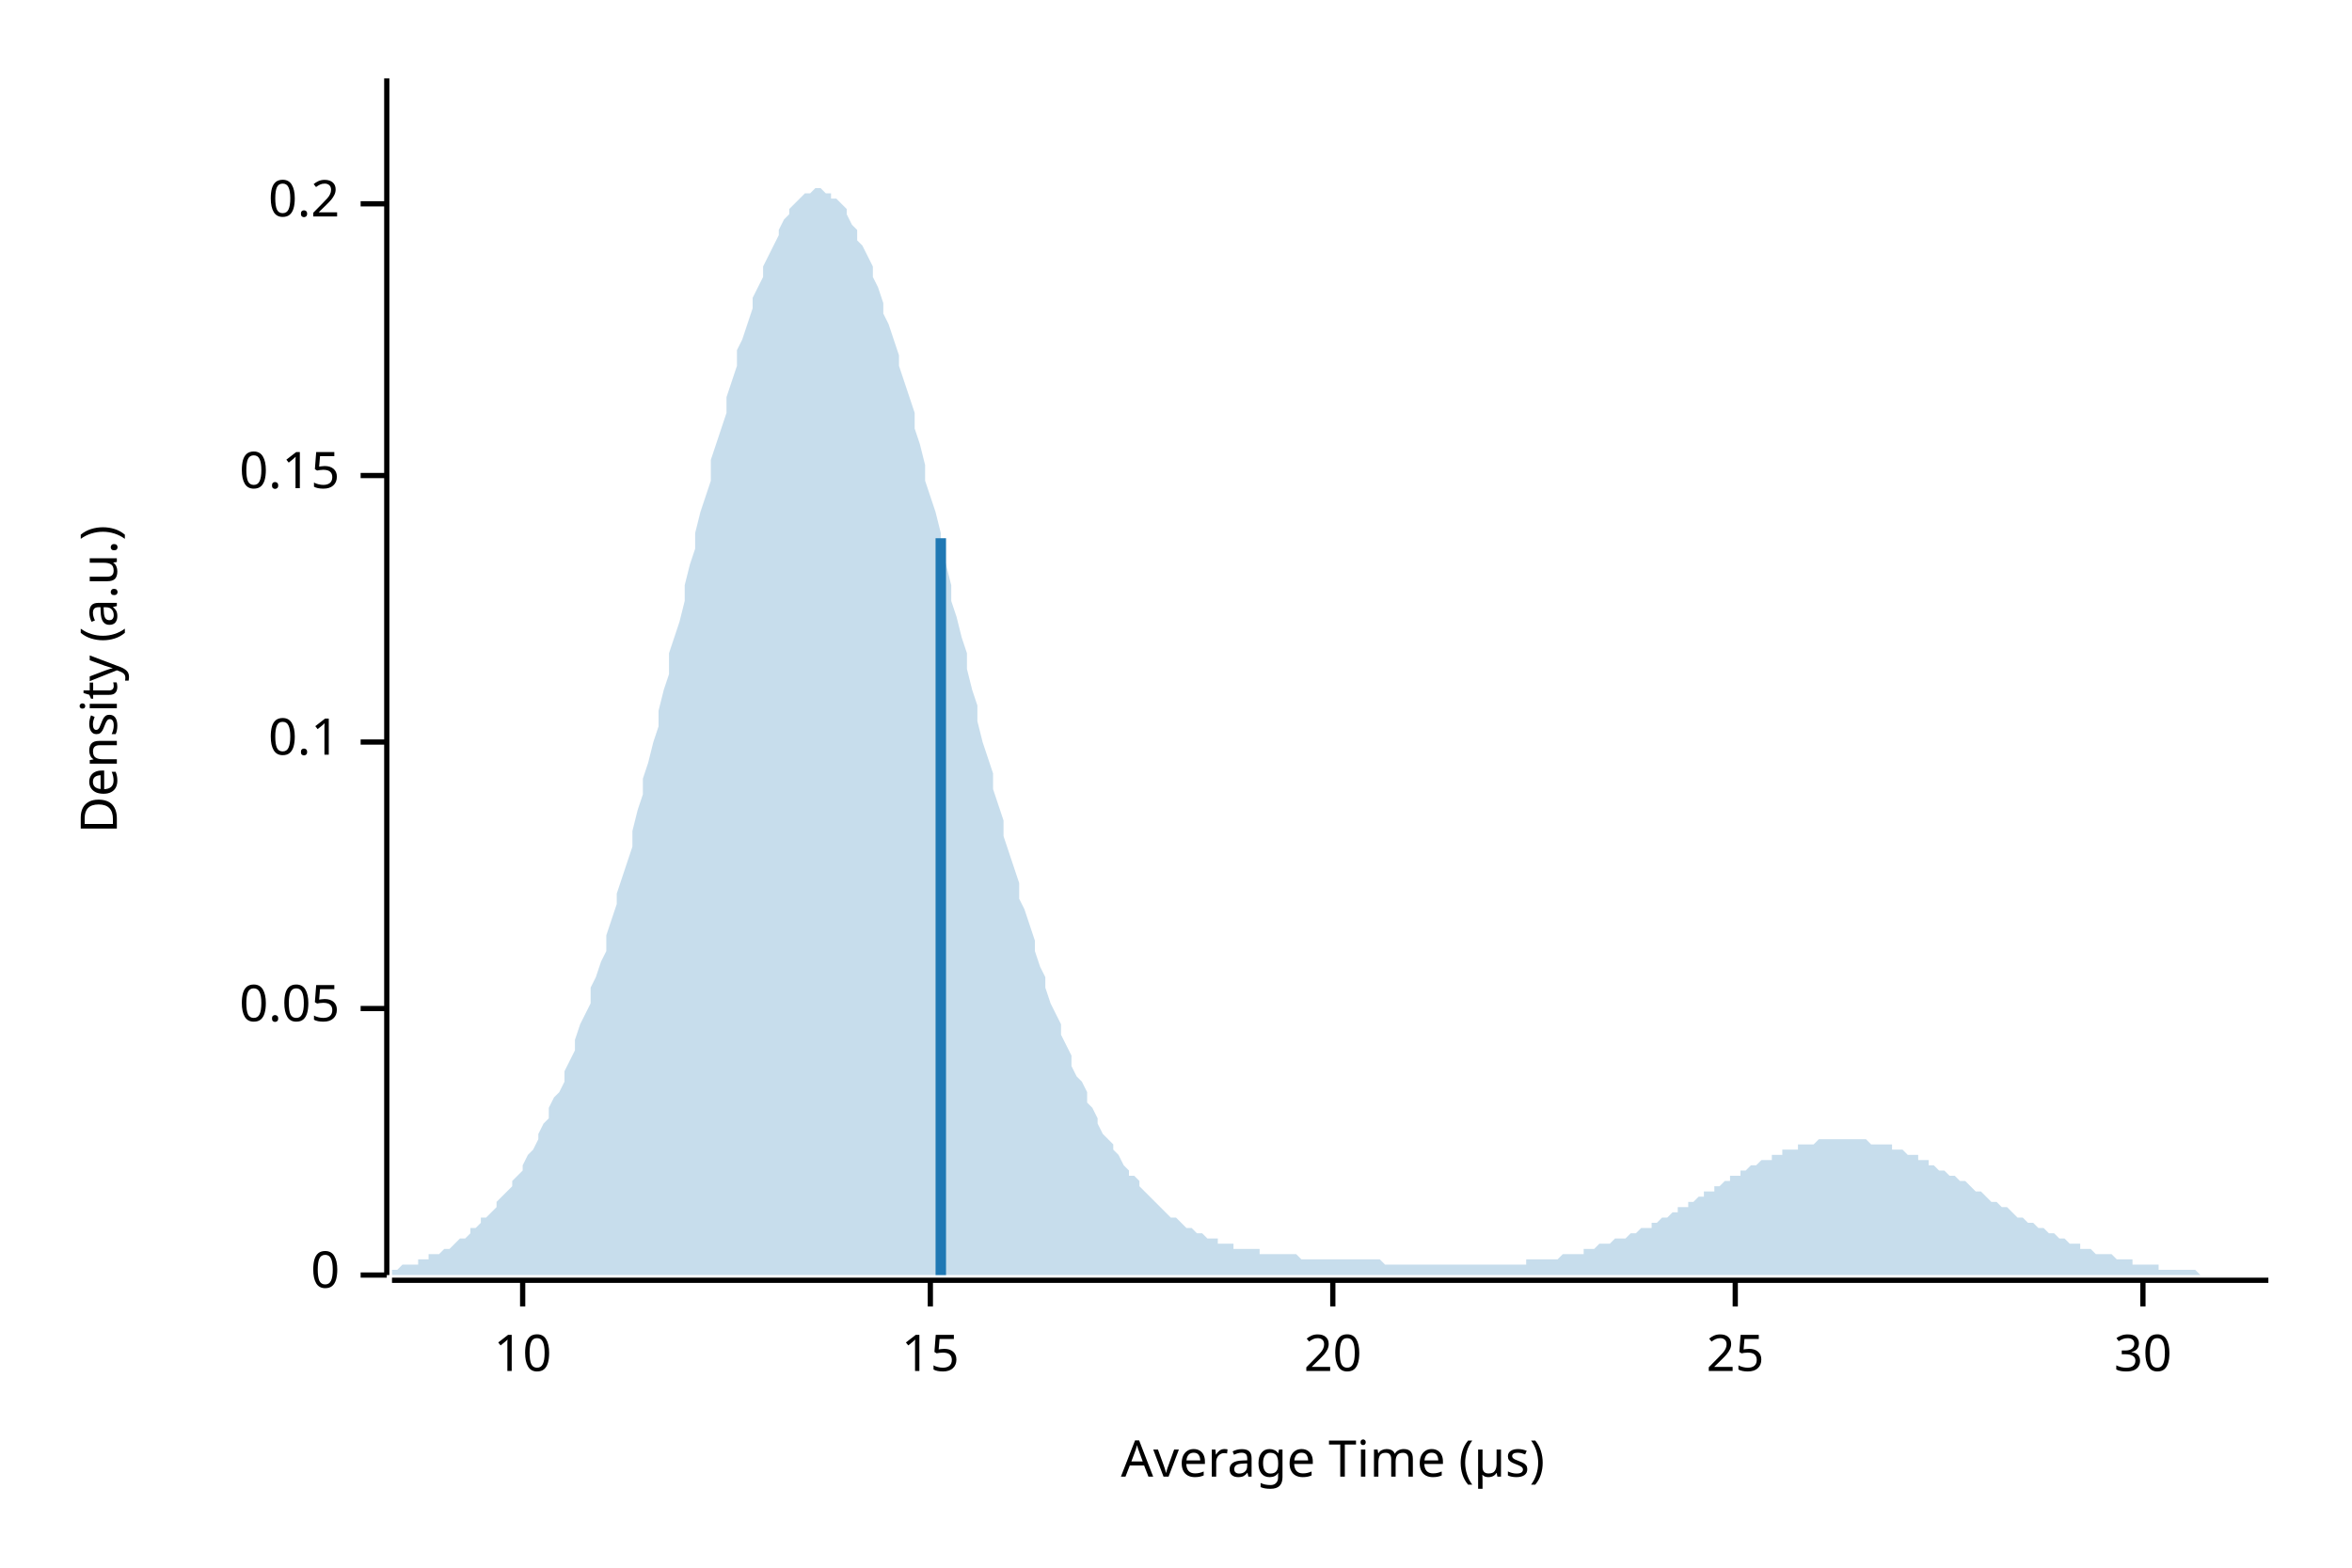
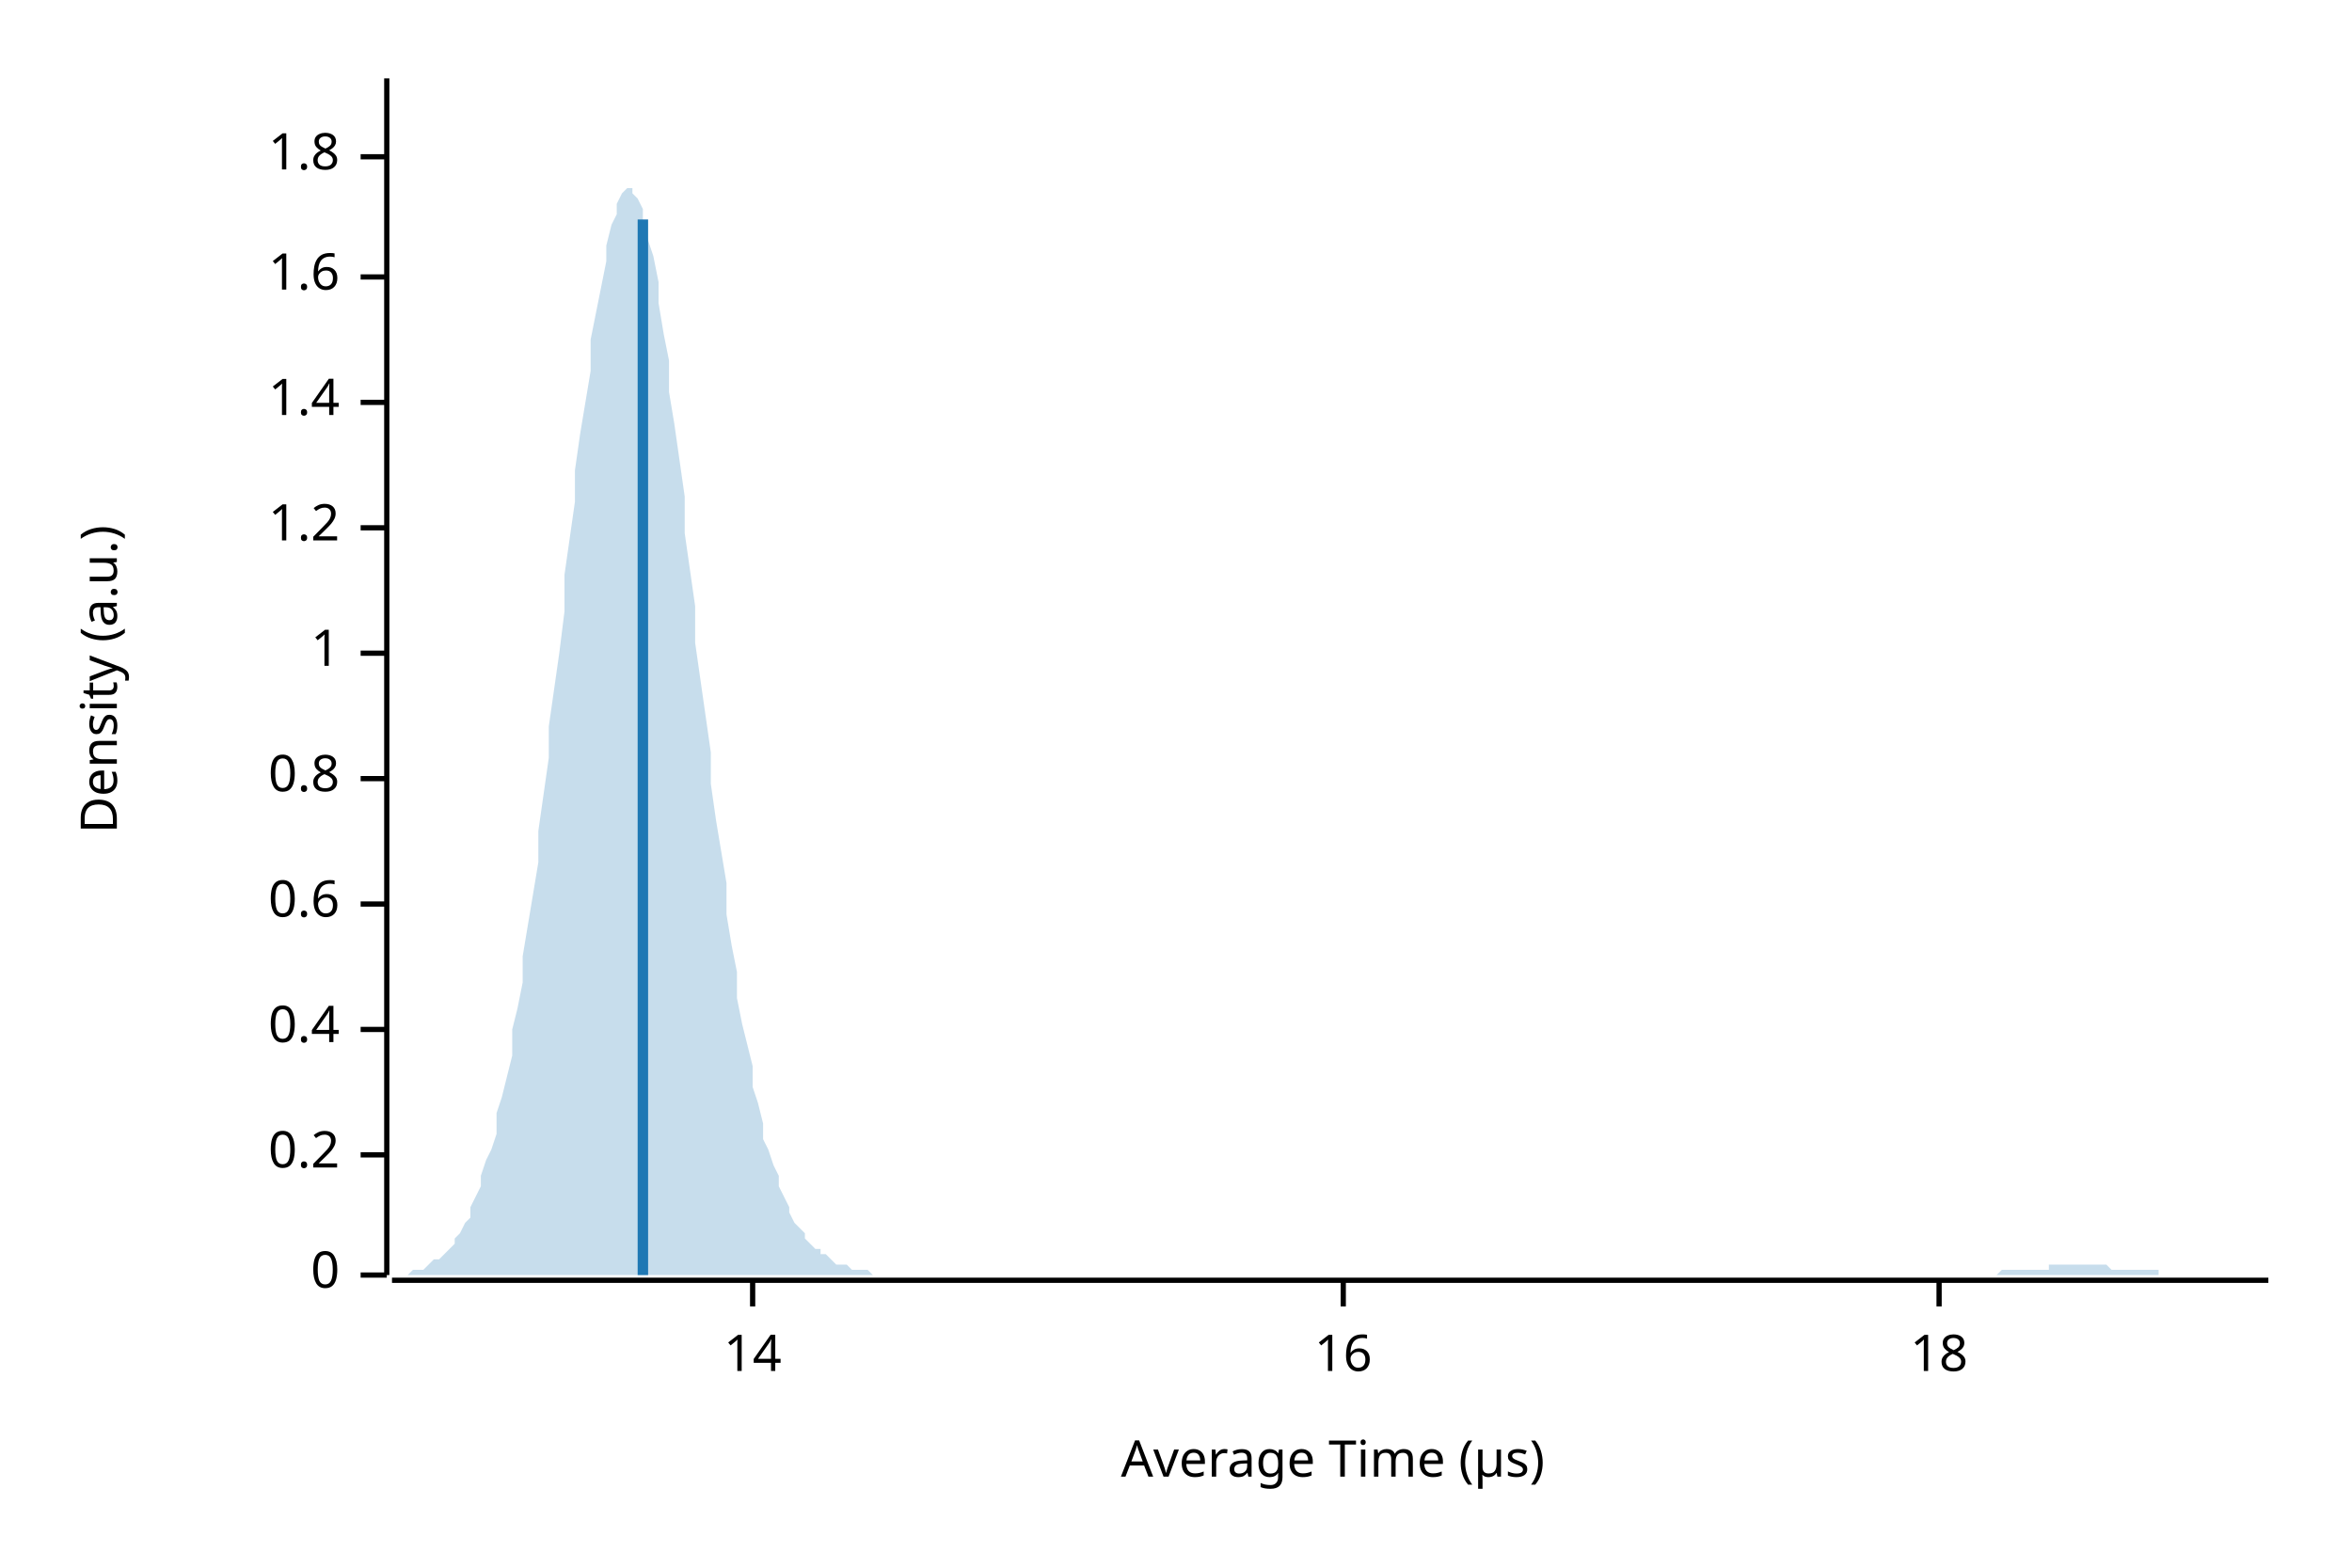
<svg xmlns="http://www.w3.org/2000/svg" width="450" height="300" viewBox="0 0 450 300">
  <text x="15" y="130" dy="0.76em" text-anchor="middle" font-family="sans-serif" font-size="9.677" opacity="1" fill="#000000" transform="rotate(270, 15, 130)">
Density (a.u.)
</text>
  <text x="255" y="285" dy="-0.5ex" text-anchor="middle" font-family="sans-serif" font-size="9.677" opacity="1" fill="#000000">
Average Time (µs)
</text>
  <polyline fill="none" opacity="1" stroke="#000000" stroke-width="1" points="74,15 74,244 " />
  <text x="65" y="244" dy="0.5ex" text-anchor="end" font-family="sans-serif" font-size="9.677" opacity="1" fill="#000000">
0
</text>
  <polyline fill="none" opacity="1" stroke="#000000" stroke-width="1" points="69,244 74,244 " />
-   <text x="65" y="193" dy="0.5ex" text-anchor="end" font-family="sans-serif" font-size="9.677" opacity="1" fill="#000000">
- 0.05
- </text>
-   <polyline fill="none" opacity="1" stroke="#000000" stroke-width="1" points="69,193 74,193 " />
-   <text x="65" y="142" dy="0.5ex" text-anchor="end" font-family="sans-serif" font-size="9.677" opacity="1" fill="#000000">
- 0.1
- </text>
-   <polyline fill="none" opacity="1" stroke="#000000" stroke-width="1" points="69,142 74,142 " />
-   <text x="65" y="91" dy="0.5ex" text-anchor="end" font-family="sans-serif" font-size="9.677" opacity="1" fill="#000000">
- 0.15
- </text>
-   <polyline fill="none" opacity="1" stroke="#000000" stroke-width="1" points="69,91 74,91 " />
-   <text x="65" y="39" dy="0.5ex" text-anchor="end" font-family="sans-serif" font-size="9.677" opacity="1" fill="#000000">
+   <text x="65" y="221" dy="0.5ex" text-anchor="end" font-family="sans-serif" font-size="9.677" opacity="1" fill="#000000">
0.2
</text>
-   <polyline fill="none" opacity="1" stroke="#000000" stroke-width="1" points="69,39 74,39 " />
+   <polyline fill="none" opacity="1" stroke="#000000" stroke-width="1" points="69,221 74,221 " />
+   <text x="65" y="197" dy="0.5ex" text-anchor="end" font-family="sans-serif" font-size="9.677" opacity="1" fill="#000000">
+ 0.4
+ </text>
+   <polyline fill="none" opacity="1" stroke="#000000" stroke-width="1" points="69,197 74,197 " />
+   <text x="65" y="173" dy="0.5ex" text-anchor="end" font-family="sans-serif" font-size="9.677" opacity="1" fill="#000000">
+ 0.6
+ </text>
+   <polyline fill="none" opacity="1" stroke="#000000" stroke-width="1" points="69,173 74,173 " />
+   <text x="65" y="149" dy="0.5ex" text-anchor="end" font-family="sans-serif" font-size="9.677" opacity="1" fill="#000000">
+ 0.8
+ </text>
+   <polyline fill="none" opacity="1" stroke="#000000" stroke-width="1" points="69,149 74,149 " />
+   <text x="65" y="125" dy="0.5ex" text-anchor="end" font-family="sans-serif" font-size="9.677" opacity="1" fill="#000000">
+ 1
+ </text>
+   <polyline fill="none" opacity="1" stroke="#000000" stroke-width="1" points="69,125 74,125 " />
+   <text x="65" y="101" dy="0.5ex" text-anchor="end" font-family="sans-serif" font-size="9.677" opacity="1" fill="#000000">
+ 1.2
+ </text>
+   <polyline fill="none" opacity="1" stroke="#000000" stroke-width="1" points="69,101 74,101 " />
+   <text x="65" y="77" dy="0.5ex" text-anchor="end" font-family="sans-serif" font-size="9.677" opacity="1" fill="#000000">
+ 1.4
+ </text>
+   <polyline fill="none" opacity="1" stroke="#000000" stroke-width="1" points="69,77 74,77 " />
+   <text x="65" y="53" dy="0.5ex" text-anchor="end" font-family="sans-serif" font-size="9.677" opacity="1" fill="#000000">
+ 1.6
+ </text>
+   <polyline fill="none" opacity="1" stroke="#000000" stroke-width="1" points="69,53 74,53 " />
+   <text x="65" y="30" dy="0.5ex" text-anchor="end" font-family="sans-serif" font-size="9.677" opacity="1" fill="#000000">
+ 1.8
+ </text>
+   <polyline fill="none" opacity="1" stroke="#000000" stroke-width="1" points="69,30 74,30 " />
  <polyline fill="none" opacity="1" stroke="#000000" stroke-width="1" points="75,245 434,245 " />
-   <text x="100" y="255" dy="0.76em" text-anchor="middle" font-family="sans-serif" font-size="9.677" opacity="1" fill="#000000">
- 10
+   <text x="144" y="255" dy="0.76em" text-anchor="middle" font-family="sans-serif" font-size="9.677" opacity="1" fill="#000000">
+ 14
</text>
-   <polyline fill="none" opacity="1" stroke="#000000" stroke-width="1" points="100,245 100,250 " />
-   <text x="178" y="255" dy="0.76em" text-anchor="middle" font-family="sans-serif" font-size="9.677" opacity="1" fill="#000000">
- 15
+   <polyline fill="none" opacity="1" stroke="#000000" stroke-width="1" points="144,245 144,250 " />
+   <text x="257" y="255" dy="0.76em" text-anchor="middle" font-family="sans-serif" font-size="9.677" opacity="1" fill="#000000">
+ 16
</text>
-   <polyline fill="none" opacity="1" stroke="#000000" stroke-width="1" points="178,245 178,250 " />
-   <text x="255" y="255" dy="0.76em" text-anchor="middle" font-family="sans-serif" font-size="9.677" opacity="1" fill="#000000">
- 20
+   <polyline fill="none" opacity="1" stroke="#000000" stroke-width="1" points="257,245 257,250 " />
+   <text x="371" y="255" dy="0.76em" text-anchor="middle" font-family="sans-serif" font-size="9.677" opacity="1" fill="#000000">
+ 18
</text>
-   <polyline fill="none" opacity="1" stroke="#000000" stroke-width="1" points="255,245 255,250 " />
-   <text x="332" y="255" dy="0.76em" text-anchor="middle" font-family="sans-serif" font-size="9.677" opacity="1" fill="#000000">
- 25
- </text>
-   <polyline fill="none" opacity="1" stroke="#000000" stroke-width="1" points="332,245 332,250 " />
-   <text x="410" y="255" dy="0.76em" text-anchor="middle" font-family="sans-serif" font-size="9.677" opacity="1" fill="#000000">
- 30
- </text>
-   <polyline fill="none" opacity="1" stroke="#000000" stroke-width="1" points="410,245 410,250 " />
-   <polygon opacity="0.25" fill="#1F78B4" points="75,243 75,243 76,243 77,242 77,242 78,242 79,242 80,242 80,241 81,241 82,241 82,240 83,240 84,240 85,239 85,239 86,239 87,238 87,238 88,237 89,237 90,236 90,235 91,235 92,234 92,233 93,233 94,232 95,231 95,230 96,229 97,228 98,227 98,226 99,225 100,224 100,223 101,221 102,220 103,218 103,217 104,215 105,214 105,212 106,210 107,209 108,207 108,205 109,203 110,201 110,199 111,196 112,194 113,192 113,189 114,187 115,184 116,182 116,179 117,176 118,173 118,171 119,168 120,165 121,162 121,159 122,155 123,152 123,149 124,146 125,142 126,139 126,136 127,132 128,129 128,125 129,122 130,119 131,115 131,112 132,108 133,105 133,102 134,98 135,95 136,92 136,88 137,85 138,82 139,79 139,76 140,73 141,70 141,67 142,65 143,62 144,59 144,57 145,55 146,53 146,51 147,49 148,47 149,45 149,44 150,42 151,41 151,40 152,39 153,38 154,37 154,37 155,37 156,36 157,36 157,36 158,37 159,37 159,38 160,38 161,39 162,40 162,41 163,43 164,44 164,46 165,47 166,49 167,51 167,53 168,55 169,58 169,60 170,62 171,65 172,68 172,70 173,73 174,76 175,79 175,82 176,85 177,89 177,92 178,95 179,98 180,102 180,105 181,108 182,112 182,115 183,118 184,122 185,125 185,128 186,132 187,135 187,138 188,142 189,145 190,148 190,151 191,154 192,157 192,160 193,163 194,166 195,169 195,172 196,174 197,177 198,180 198,182 199,185 200,187 200,189 201,192 202,194 203,196 203,198 204,200 205,202 205,204 206,206 207,207 208,209 208,211 209,212 210,214 210,215 211,217 212,218 213,219 213,220 214,221 215,223 216,224 216,225 217,225 218,226 218,227 219,228 220,229 221,230 221,230 222,231 223,232 223,232 224,233 225,233 226,234 226,234 227,235 228,235 228,235 229,236 230,236 231,237 231,237 232,237 233,237 233,238 234,238 235,238 236,238 236,239 237,239 238,239 239,239 239,239 240,239 241,239 241,240 242,240 243,240 244,240 244,240 245,240 246,240 246,240 247,240 248,240 249,241 249,241 250,241 251,241 251,241 252,241 253,241 254,241 254,241 255,241 256,241 257,241 257,241 258,241 259,241 259,241 260,241 261,241 262,241 262,241 263,241 264,241 264,241 265,242 266,242 267,242 267,242 268,242 269,242 269,242 270,242 271,242 272,242 272,242 273,242 274,242 275,242 275,242 276,242 277,242 277,242 278,242 279,242 280,242 280,242 281,242 282,242 282,242 283,242 284,242 285,242 285,242 286,242 287,242 287,242 288,242 289,242 290,242 290,242 291,242 292,242 292,241 293,241 294,241 295,241 295,241 296,241 297,241 298,241 298,241 299,240 300,240 300,240 301,240 302,240 303,240 303,239 304,239 305,239 305,239 306,238 307,238 308,238 308,238 309,237 310,237 310,237 311,237 312,236 313,236 313,236 314,235 315,235 316,235 316,234 317,234 318,233 318,233 319,233 320,232 321,232 321,231 322,231 323,231 323,230 324,230 325,229 326,229 326,228 327,228 328,228 328,227 329,227 330,226 331,226 331,225 332,225 333,225 333,224 334,224 335,223 336,223 336,223 337,222 338,222 339,222 339,221 340,221 341,221 341,220 342,220 343,220 344,220 344,219 345,219 346,219 346,219 347,219 348,218 349,218 349,218 350,218 351,218 351,218 352,218 353,218 354,218 354,218 355,218 356,218 357,218 357,218 358,219 359,219 359,219 360,219 361,219 362,219 362,220 363,220 364,220 364,220 365,221 366,221 367,221 367,222 368,222 369,222 369,223 370,223 371,224 372,224 372,224 373,225 374,225 375,226 375,226 376,226 377,227 377,227 378,228 379,228 380,229 380,229 381,230 382,230 382,230 383,231 384,231 385,232 385,232 386,233 387,233 387,233 388,234 389,234 390,235 390,235 391,235 392,236 392,236 393,236 394,237 395,237 395,237 396,238 397,238 398,238 398,239 399,239 400,239 400,239 401,240 402,240 403,240 403,240 404,240 405,241 405,241 406,241 407,241 408,241 408,242 409,242 410,242 410,242 411,242 412,242 413,242 413,243 414,243 415,243 416,243 416,243 417,243 418,243 418,243 419,243 420,243 421,244 421,244 422,244 423,244 423,244 424,244 425,244 426,244 426,244 427,244 428,244 428,244 429,244 430,244 431,244 431,244 432,244 433,244 434,244 434,244 75,244 " />
-   <polyline fill="none" opacity="1" stroke="#1F78B4" stroke-width="2" points="180,244 180,103 " />
+   <polyline fill="none" opacity="1" stroke="#000000" stroke-width="1" points="371,245 371,250 " />
+   <polygon opacity="0.25" fill="#1F78B4" points="75,244 75,244 76,244 77,244 77,244 78,244 79,243 80,243 80,243 81,243 82,242 82,242 83,241 84,241 85,240 85,240 86,239 87,238 87,237 88,236 89,234 90,233 90,231 91,229 92,227 92,225 93,222 94,220 95,217 95,213 96,210 97,206 98,202 98,197 99,193 100,188 100,183 101,177 102,171 103,165 103,159 104,152 105,145 105,139 106,132 107,125 108,117 108,110 109,103 110,96 110,90 111,83 112,77 113,71 113,65 114,60 115,55 116,50 116,47 117,43 118,41 118,39 119,37 120,36 121,36 121,37 122,38 123,40 123,43 124,46 125,49 126,54 126,58 127,64 128,69 128,75 129,81 130,88 131,95 131,102 132,109 133,116 133,123 134,130 135,137 136,144 136,150 137,157 138,163 139,169 139,175 140,181 141,186 141,191 142,196 143,200 144,204 144,208 145,211 146,215 146,218 147,220 148,223 149,225 149,227 150,229 151,231 151,232 152,234 153,235 154,236 154,237 155,238 156,239 157,239 157,240 158,240 159,241 159,241 160,242 161,242 162,242 162,242 163,243 164,243 164,243 165,243 166,243 167,244 167,244 168,244 169,244 169,244 170,244 171,244 172,244 172,244 173,244 174,244 175,244 175,244 176,244 177,244 177,244 178,244 179,244 180,244 180,244 181,244 182,244 182,244 183,244 184,244 185,244 185,244 186,244 187,244 187,244 188,244 189,244 190,244 190,244 191,244 192,244 192,244 193,244 194,244 195,244 195,244 196,244 197,244 198,244 198,244 199,244 200,244 200,244 201,244 202,244 203,244 203,244 204,244 205,244 205,244 206,244 207,244 208,244 208,244 209,244 210,244 210,244 211,244 212,244 213,244 213,244 214,244 215,244 216,244 216,244 217,244 218,244 218,244 219,244 220,244 221,244 221,244 222,244 223,244 223,244 224,244 225,244 226,244 226,244 227,244 228,244 228,244 229,244 230,244 231,244 231,244 232,244 233,244 233,244 234,244 235,244 236,244 236,244 237,244 238,244 239,244 239,244 240,244 241,244 241,244 242,244 243,244 244,244 244,244 245,244 246,244 246,244 247,244 248,244 249,244 249,244 250,244 251,244 251,244 252,244 253,244 254,244 254,244 255,244 256,244 257,244 257,244 258,244 259,244 259,244 260,244 261,244 262,244 262,244 263,244 264,244 264,244 265,244 266,244 267,244 267,244 268,244 269,244 269,244 270,244 271,244 272,244 272,244 273,244 274,244 275,244 275,244 276,244 277,244 277,244 278,244 279,244 280,244 280,244 281,244 282,244 282,244 283,244 284,244 285,244 285,244 286,244 287,244 287,244 288,244 289,244 290,244 290,244 291,244 292,244 292,244 293,244 294,244 295,244 295,244 296,244 297,244 298,244 298,244 299,244 300,244 300,244 301,244 302,244 303,244 303,244 304,244 305,244 305,244 306,244 307,244 308,244 308,244 309,244 310,244 310,244 311,244 312,244 313,244 313,244 314,244 315,244 316,244 316,244 317,244 318,244 318,244 319,244 320,244 321,244 321,244 322,244 323,244 323,244 324,244 325,244 326,244 326,244 327,244 328,244 328,244 329,244 330,244 331,244 331,244 332,244 333,244 333,244 334,244 335,244 336,244 336,244 337,244 338,244 339,244 339,244 340,244 341,244 341,244 342,244 343,244 344,244 344,244 345,244 346,244 346,244 347,244 348,244 349,244 349,244 350,244 351,244 351,244 352,244 353,244 354,244 354,244 355,244 356,244 357,244 357,244 358,244 359,244 359,244 360,244 361,244 362,244 362,244 363,244 364,244 364,244 365,244 366,244 367,244 367,244 368,244 369,244 369,244 370,244 371,244 372,244 372,244 373,244 374,244 375,244 375,244 376,244 377,244 377,244 378,244 379,244 380,244 380,244 381,244 382,244 382,244 383,243 384,243 385,243 385,243 386,243 387,243 387,243 388,243 389,243 390,243 390,243 391,243 392,243 392,242 393,242 394,242 395,242 395,242 396,242 397,242 398,242 398,242 399,242 400,242 400,242 401,242 402,242 403,242 403,242 404,243 405,243 405,243 406,243 407,243 408,243 408,243 409,243 410,243 410,243 411,243 412,243 413,243 413,244 414,244 415,244 416,244 416,244 417,244 418,244 418,244 419,244 420,244 421,244 421,244 422,244 423,244 423,244 424,244 425,244 426,244 426,244 427,244 428,244 428,244 429,244 430,244 431,244 431,244 432,244 433,244 434,244 434,244 75,244 " />
+   <polyline fill="none" opacity="1" stroke="#1F78B4" stroke-width="2" points="123,244 123,42 " />
</svg>
